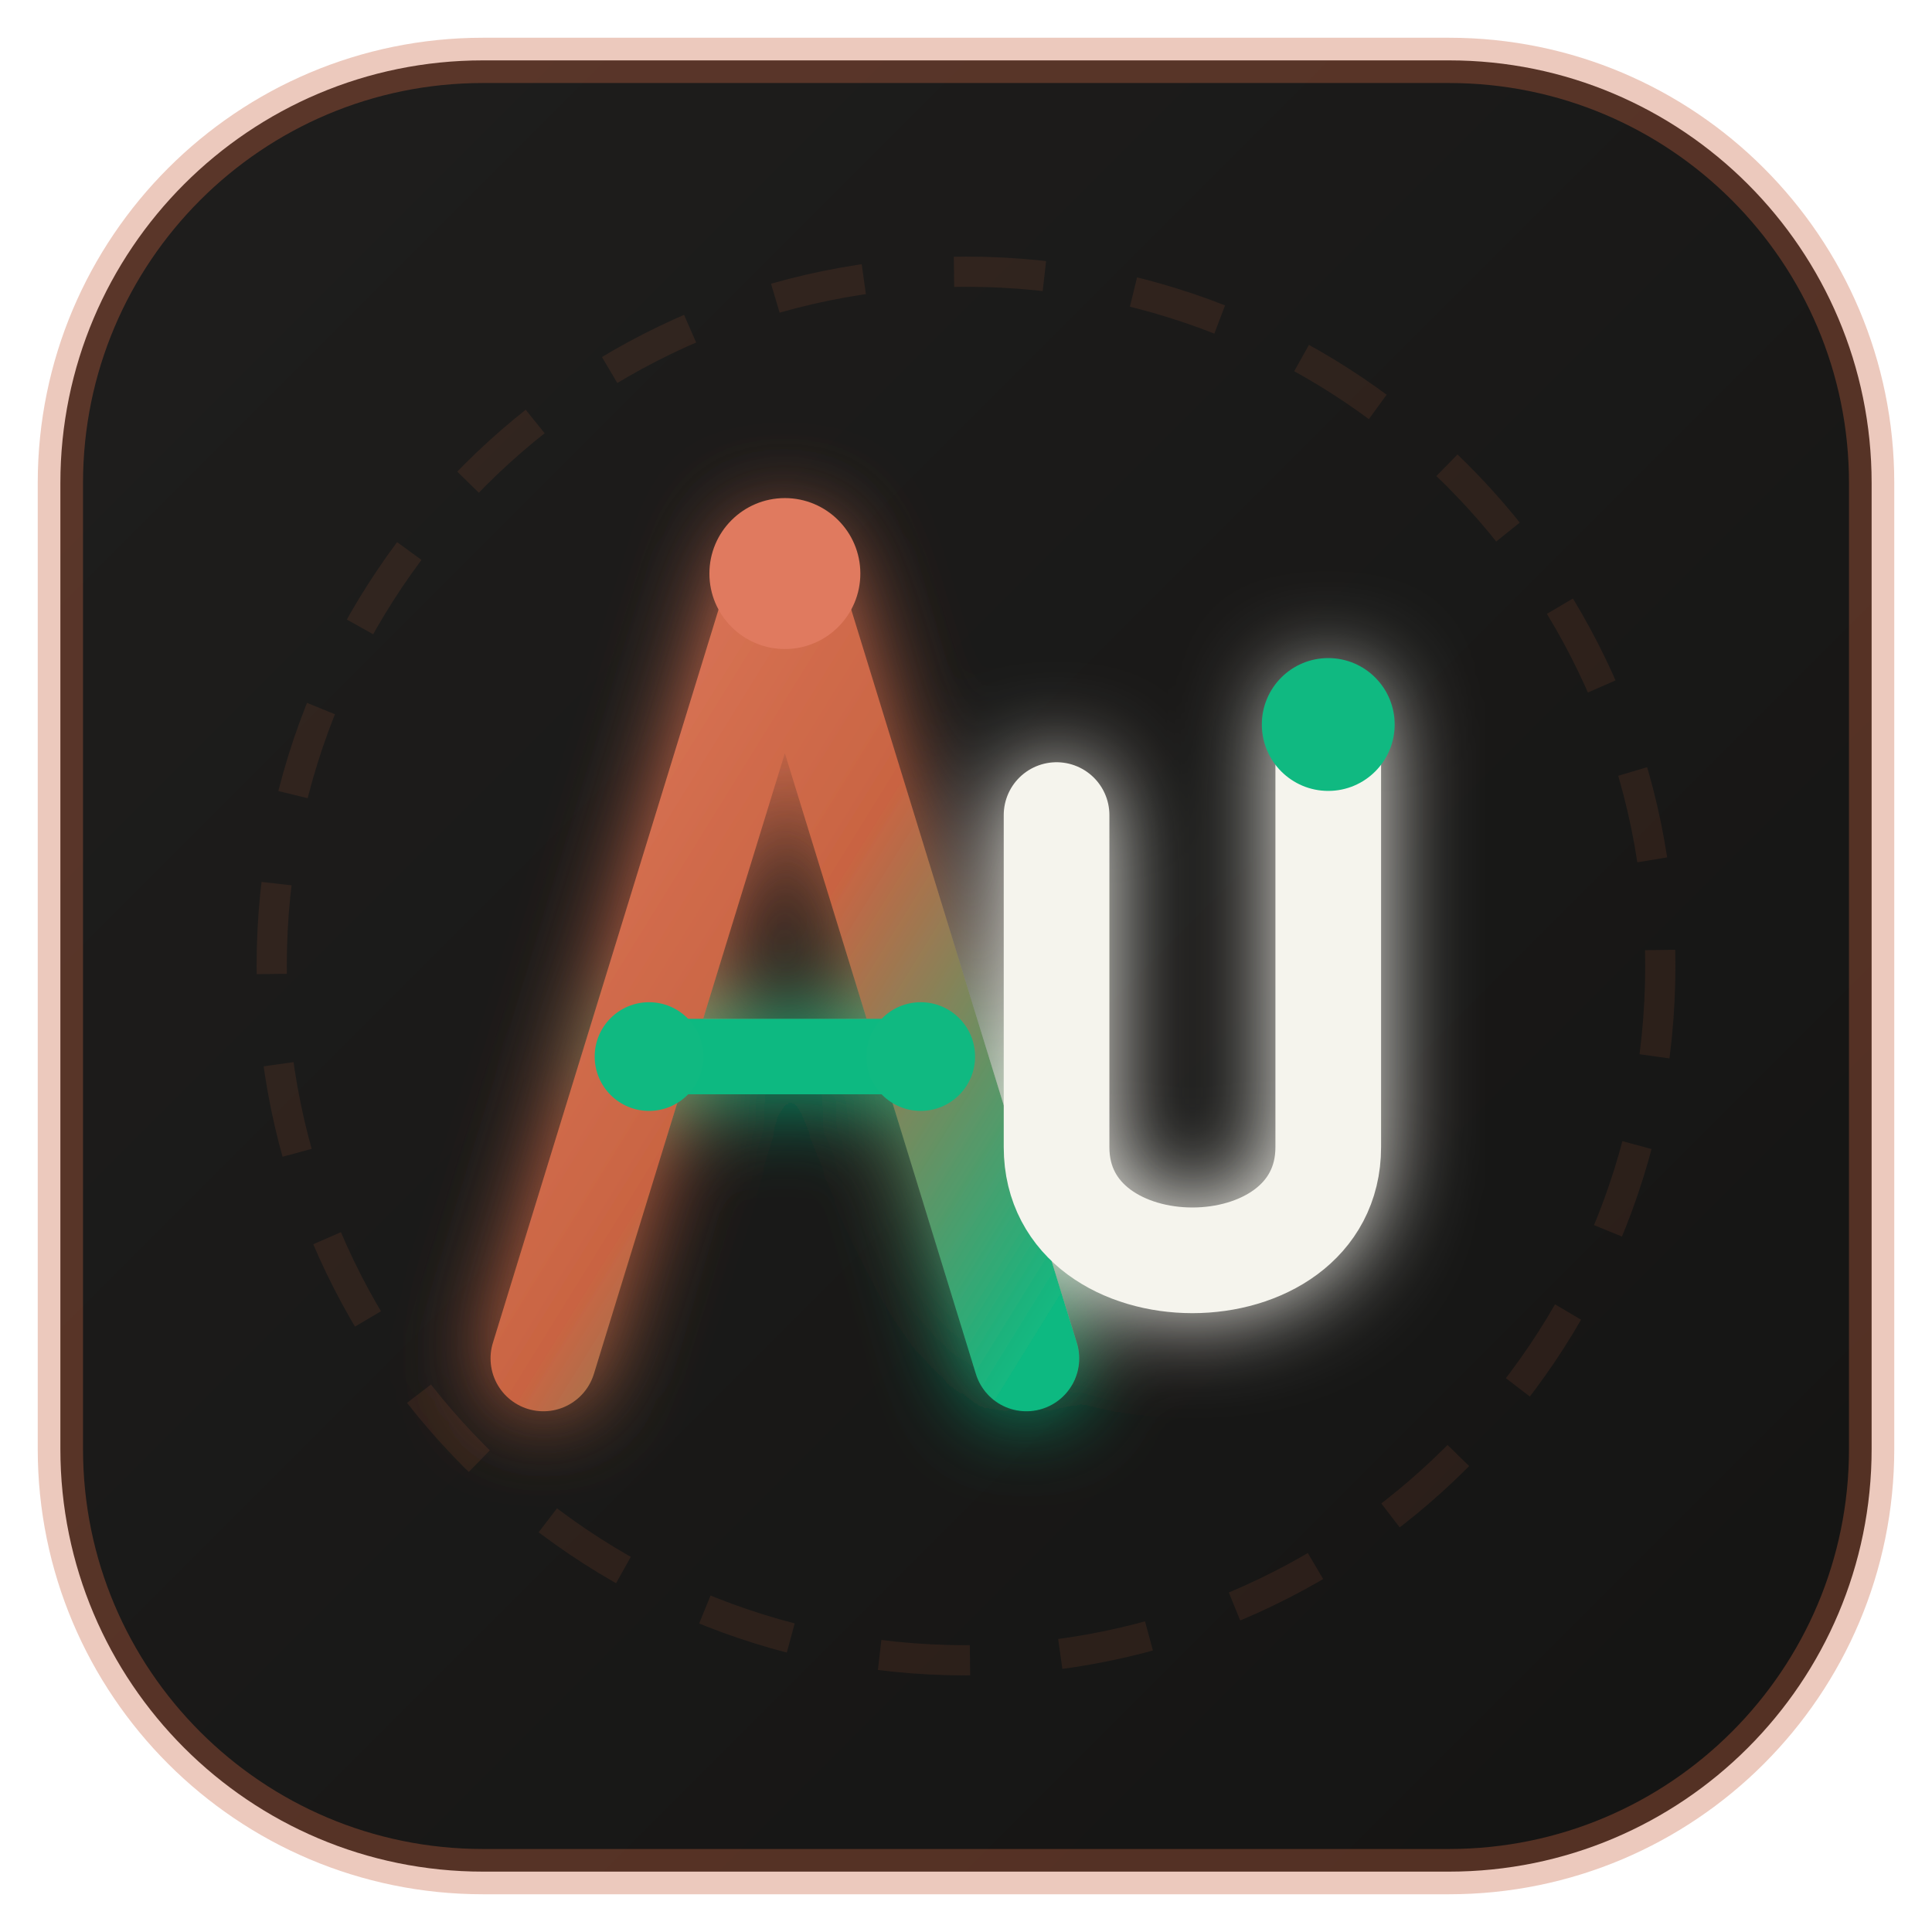
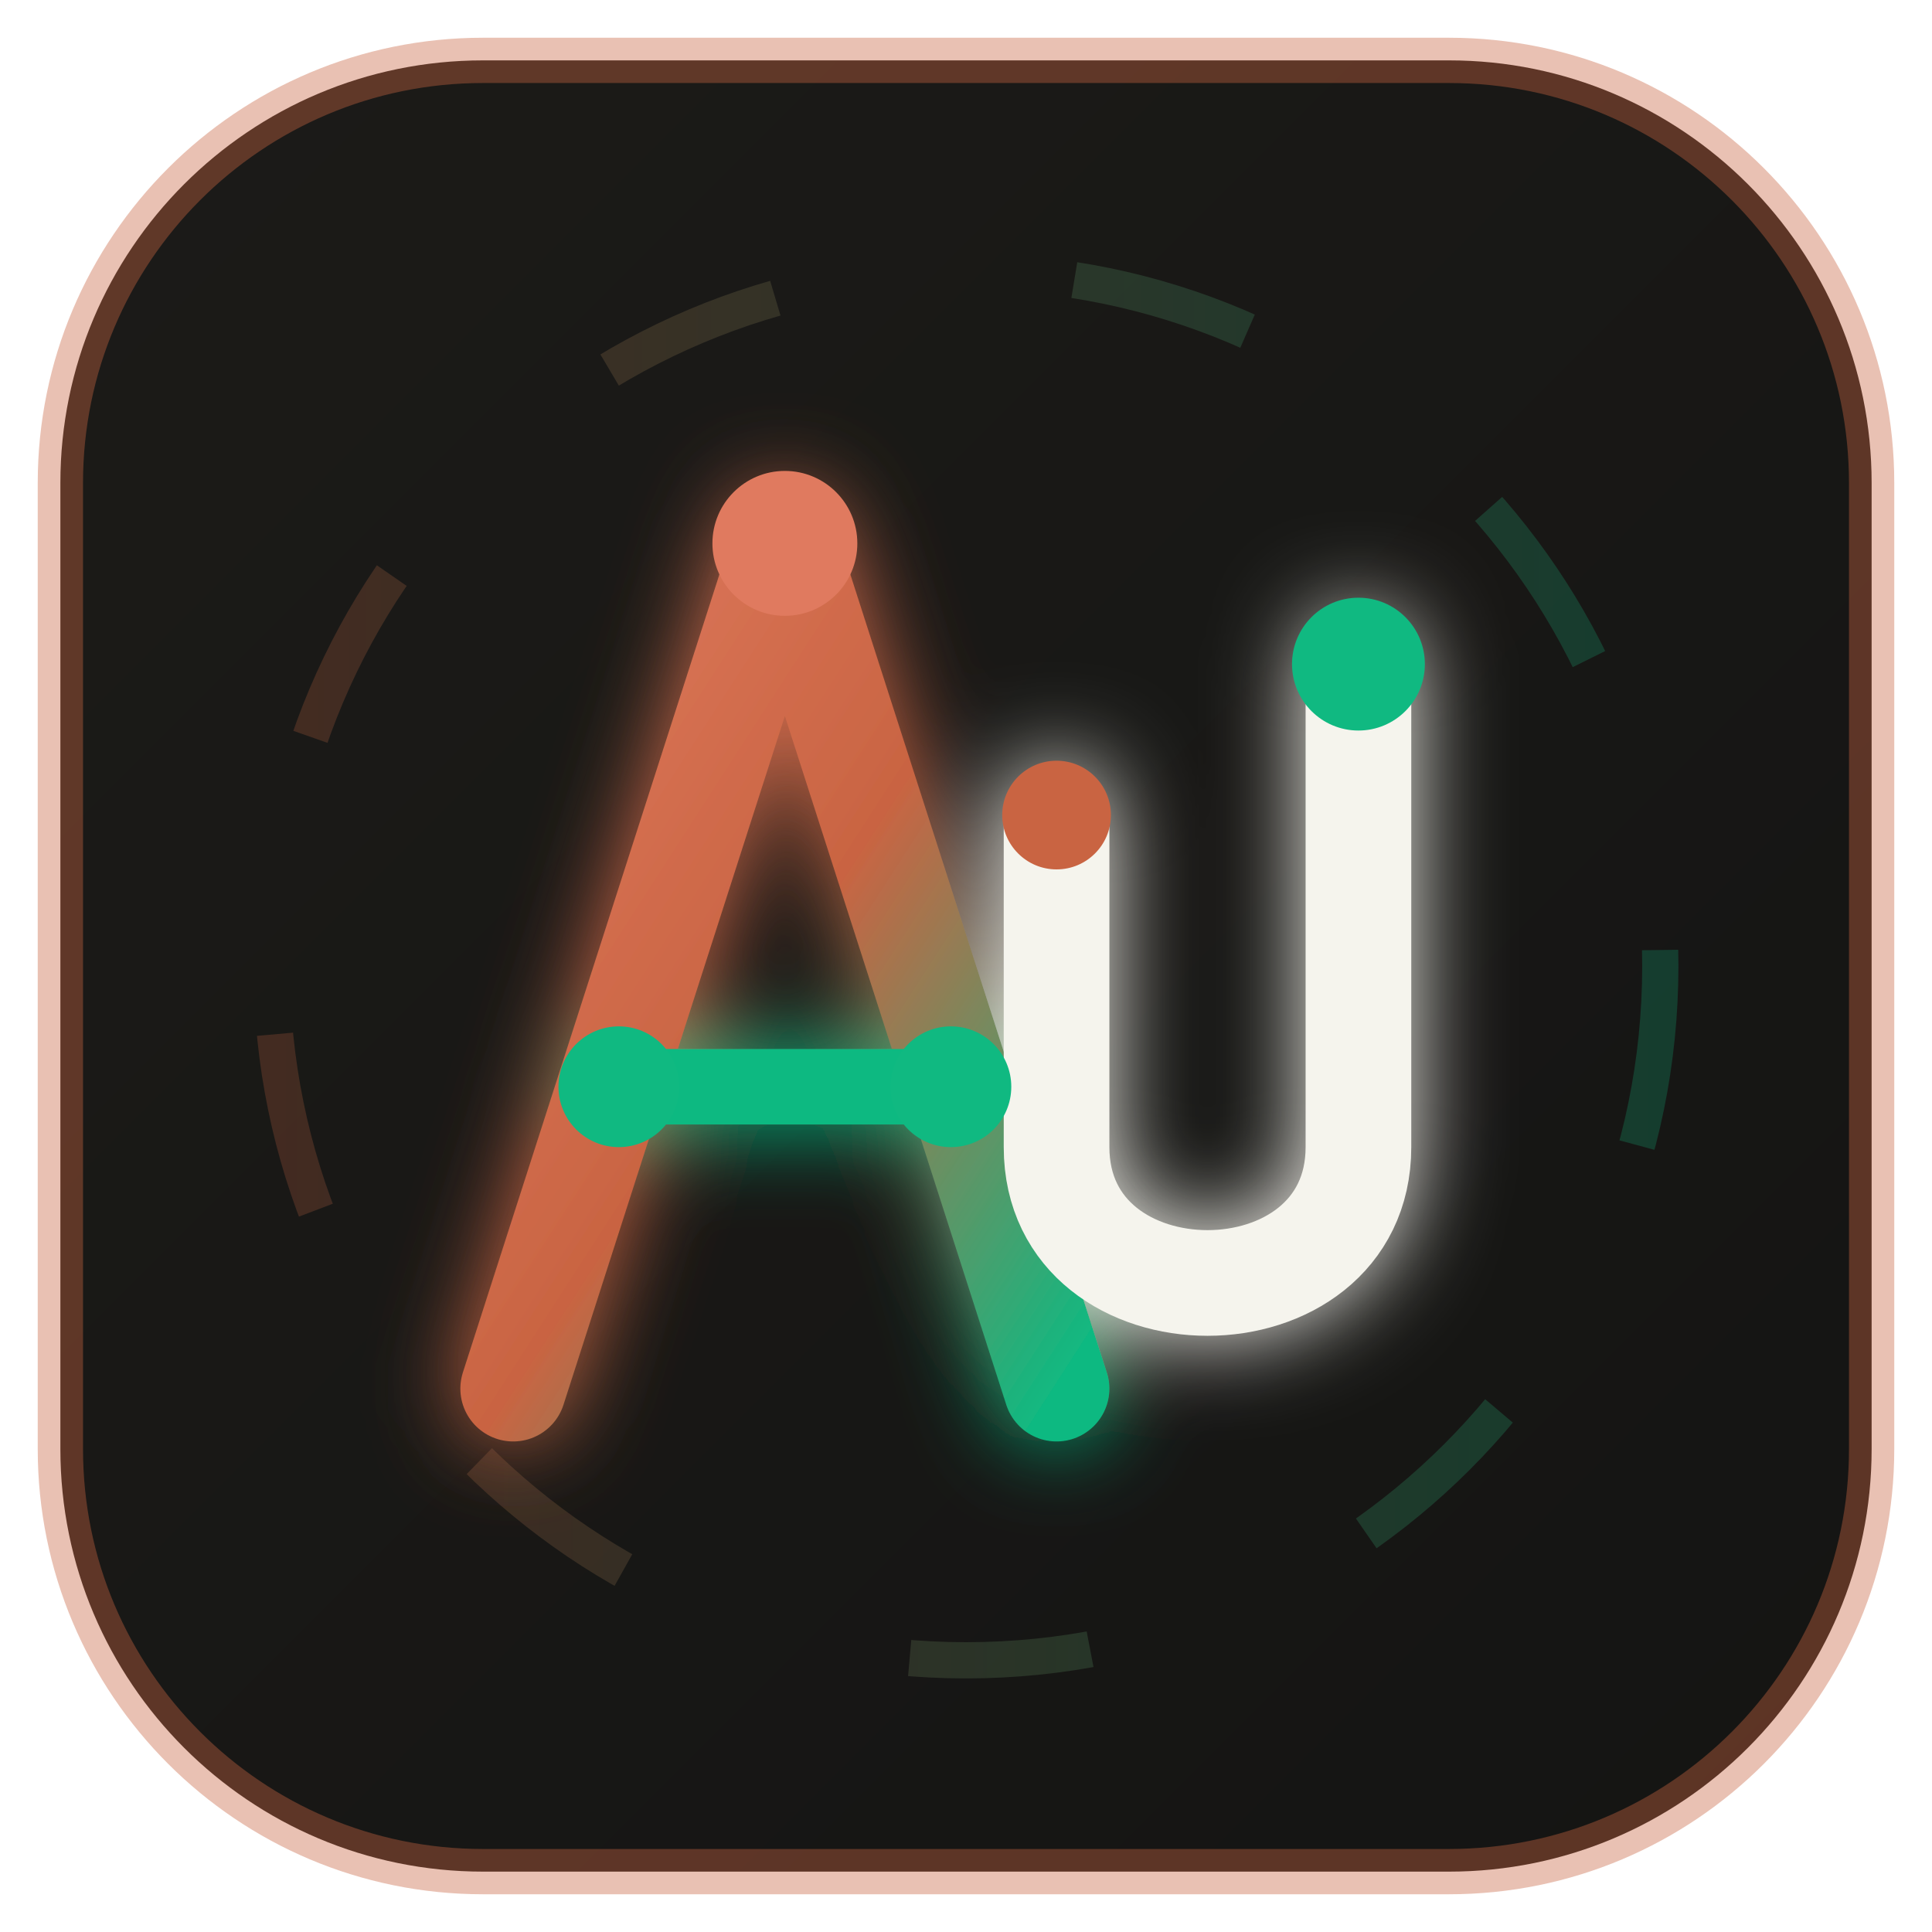
<svg xmlns="http://www.w3.org/2000/svg" viewBox="0 0 64 64" width="64" height="64">
  <defs>
    <linearGradient id="auBg" x1="0%" y1="0%" x2="100%" y2="100%">
-       <stop offset="0%" stop-color="#1f1e1d" />
-       <stop offset="100%" stop-color="#141413" />
+       <stop offset="0%" stop-color="#1c1b18" class="bg-stop-0" />
+       <stop offset="100%" stop-color="#141413" class="bg-stop-1" />
    </linearGradient>
    <linearGradient id="auAccent" x1="0%" y1="0%" x2="100%" y2="100%">
      <stop offset="0%" stop-color="#e07a5f" />
      <stop offset="50%" stop-color="#c96442" />
      <stop offset="100%" stop-color="#10b981" />
    </linearGradient>
+     <linearGradient id="auCircuit" x1="0%" y1="0%" x2="100%" y2="0%">
+       <stop offset="0%" stop-color="#c96442" stop-opacity="0.8" />
+       <stop offset="100%" stop-color="#10b981" stop-opacity="0.8" />
+     </linearGradient>
    <filter id="glow" x="-20%" y="-20%" width="140%" height="140%">
      <feGaussianBlur stdDeviation="1.5" result="blur" />
      <feComposite in="SourceGraphic" in2="blur" operator="over" />
    </filter>
  </defs>
-   <rect x="2" y="2" width="60" height="60" rx="14" fill="url(#auBg)" stroke="#c96442" stroke-opacity="0.35" stroke-width="1.5" />
-   <circle cx="32" cy="32" r="23" fill="none" stroke="#c96442" stroke-opacity="0.12" stroke-dasharray="3 3" />
+   <style>
+     @media (prefers-color-scheme: light) {
+       .bg-stop-0 { stop-color: #262522; }
+       .bg-stop-1 { stop-color: #1a1917; }
+     }
+ 
+     .circuit-ring {
+       stroke-dasharray: 6 10;
+       animation: rotateRing 14s linear infinite;
+       transform-origin: 32px 32px;
+     }
+ 
+     .pulse-node {
+       animation: pulseGlow 3s ease-in-out infinite alternate;
+     }
+ 
+     .pulse-node-delay {
+       animation: pulseGlow 3s ease-in-out 1.5s infinite alternate;
+     }
+ 
+     .trace-glow {
+       stroke-dasharray: 60;
+       stroke-dashoffset: 120;
+       animation: traceFlow 4s ease-in-out infinite;
+     }
+ 
+     @keyframes rotateRing {
+       from { transform: rotate(0deg); }
+       to { transform: rotate(360deg); }
+     }
+ 
+     @keyframes pulseGlow {
+       0% { r: 2; opacity: 0.6; }
+       50% { r: 2.8; opacity: 1; filter: drop-shadow(0 0 2px #10b981); }
+       100% { r: 2; opacity: 0.6; }
+     }
+ 
+     @keyframes traceFlow {
+       0% { stroke-dashoffset: 120; opacity: 0.4; }
+       50% { opacity: 1; }
+       100% { stroke-dashoffset: 0; opacity: 0.4; }
+     }
+   </style>
+   <rect x="2" y="2" width="60" height="60" rx="14" fill="url(#auBg)" stroke="#c96442" stroke-opacity="0.4" stroke-width="1.5" />
+   <circle cx="32" cy="32" r="23" fill="none" stroke="url(#auCircuit)" stroke-width="1.2" stroke-opacity="0.3" class="circuit-ring" />
  <g filter="url(#glow)">
-     <path d="M 18 45 L 26 19 L 34 45" fill="none" stroke="url(#auAccent)" stroke-width="3.5" stroke-linecap="round" stroke-linejoin="round" />
-     <path d="M 21.5 35 L 30.5 35" fill="none" stroke="#10b981" stroke-width="2.5" stroke-linecap="round" />
-     <path d="M 35 27 L 35 38 C 35 43, 44 43, 44 38 L 44 24" fill="none" stroke="#f5f4ed" stroke-width="3.5" stroke-linecap="round" stroke-linejoin="round" />
+     <path d="M 17 46 L 26 18 L 35 46" fill="none" stroke="url(#auAccent)" stroke-width="3.5" stroke-linecap="round" stroke-linejoin="round" />
+     <path d="M 20.5 36 L 31.5 36" fill="none" stroke="#10b981" stroke-width="2.5" stroke-linecap="round" class="trace-glow" />
+     <path d="M 35 27 L 35 38 C 35 44, 45 44, 45 38 L 45 22" fill="none" stroke="#f5f4ed" stroke-width="3.5" stroke-linecap="round" stroke-linejoin="round" />
  </g>
-   <circle cx="26" cy="19" r="2.5" fill="#e07a5f" />
-   <circle cx="21.5" cy="35" r="1.8" fill="#10b981" />
-   <circle cx="30.5" cy="35" r="1.8" fill="#10b981" />
-   <circle cx="44" cy="24" r="2.2" fill="#10b981" />
+   <circle cx="26" cy="18" r="2.4" fill="#e07a5f" class="pulse-node" />
+   <circle cx="20.5" cy="36" r="2" fill="#10b981" class="pulse-node-delay" />
+   <circle cx="31.5" cy="36" r="2" fill="#10b981" class="pulse-node" />
+   <circle cx="45" cy="22" r="2.2" fill="#10b981" class="pulse-node-delay" />
+   <circle cx="35" cy="27" r="1.8" fill="#c96442" class="pulse-node" />
</svg>
